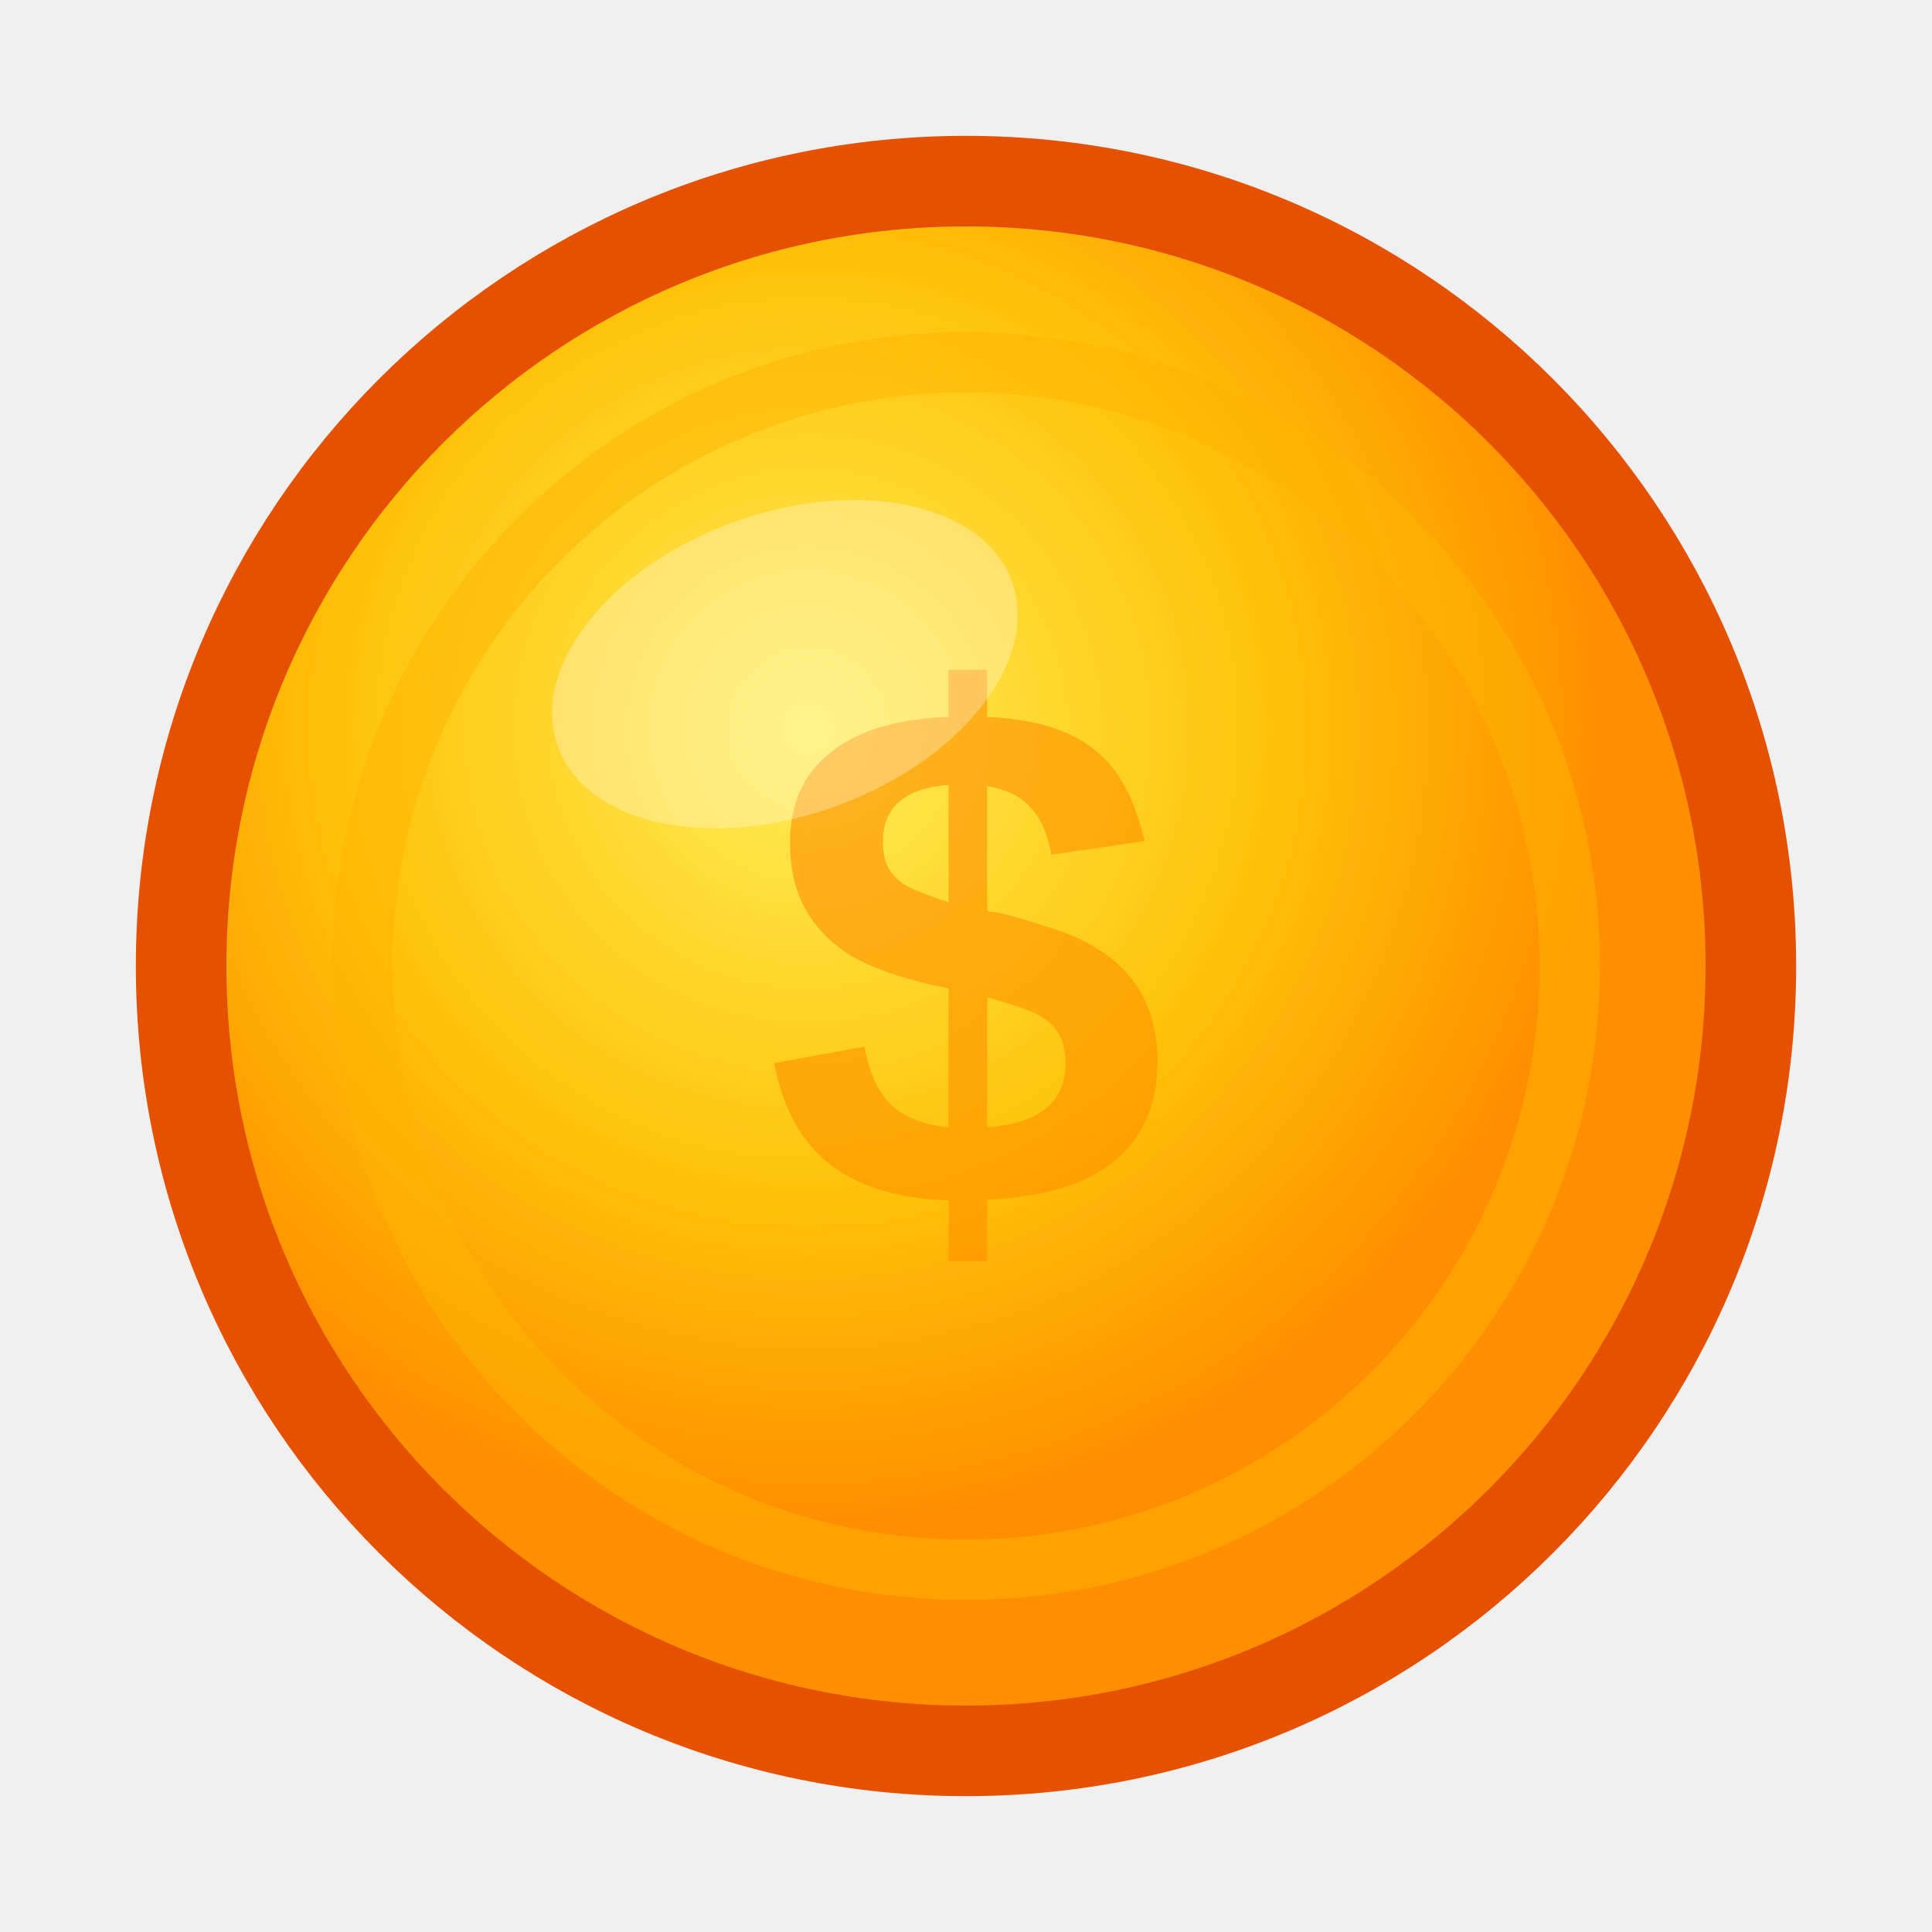
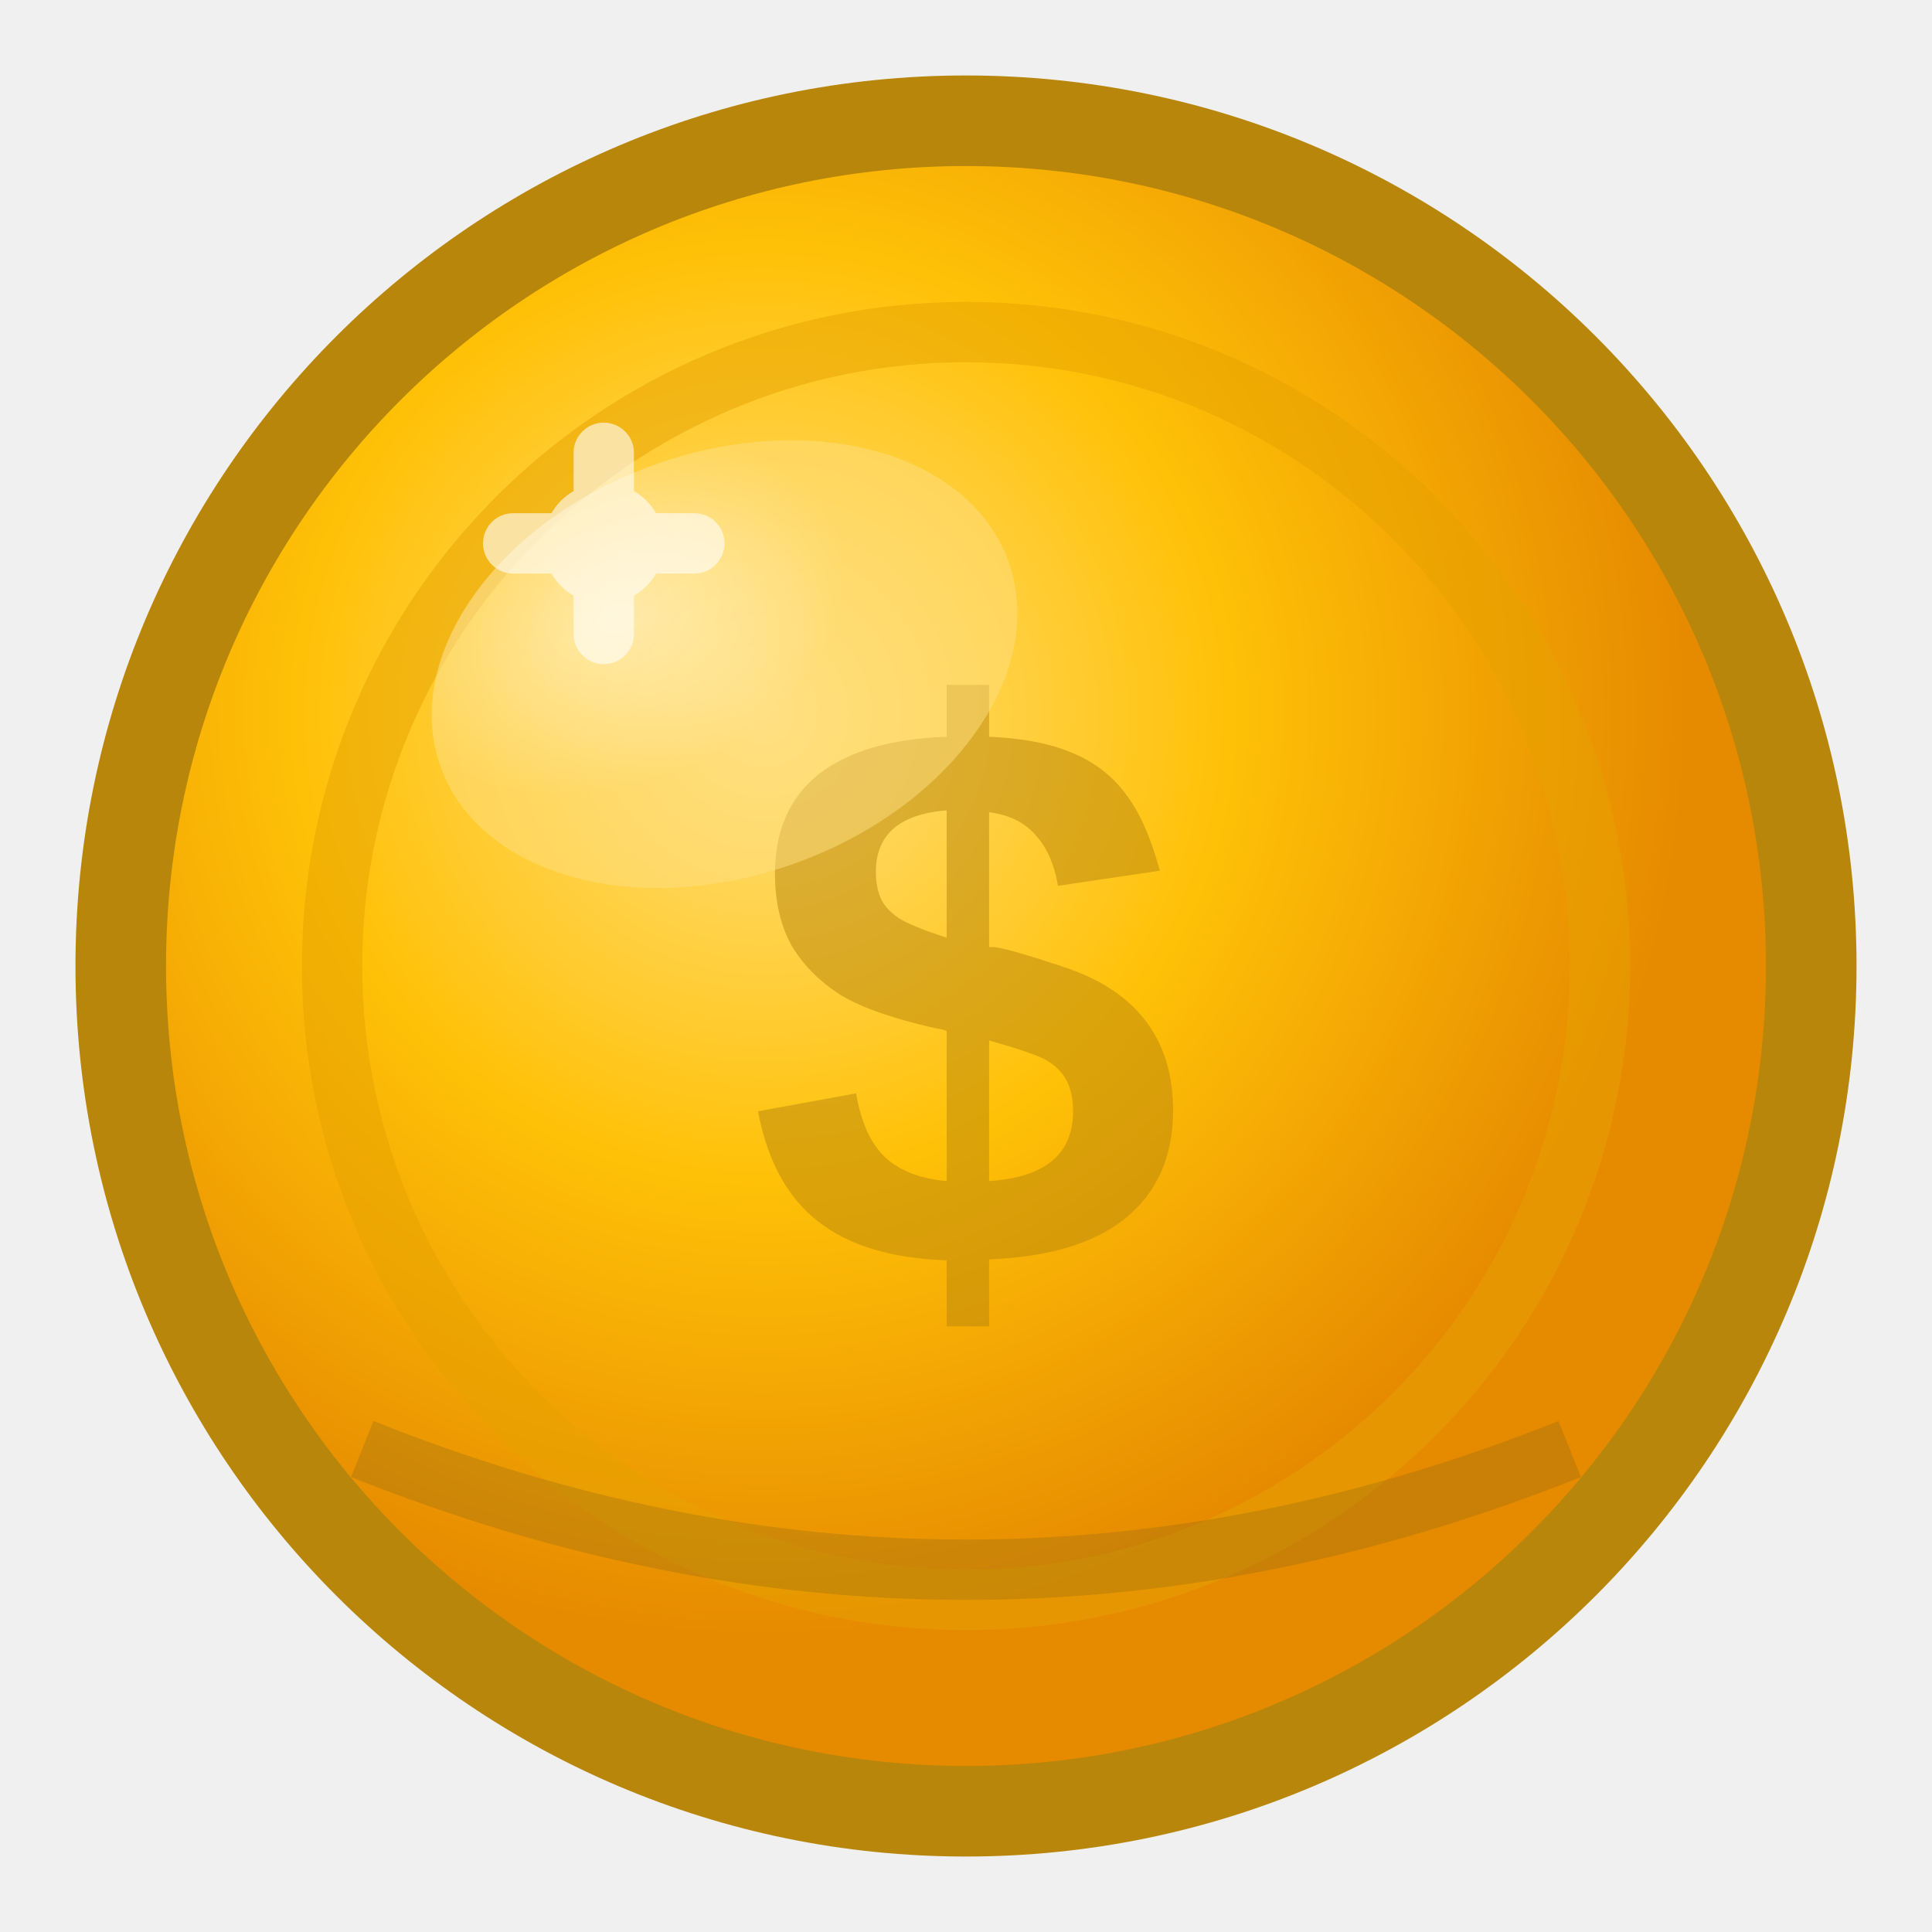
- <svg xmlns="http://www.w3.org/2000/svg" width="64" height="64" viewBox="0 0 64 64">
+ <svg xmlns="http://www.w3.org/2000/svg" width="32" height="32" viewBox="0 0 32 32">
  <defs>
-     <radialGradient id="coinG" cx="40%" cy="35%">
-       <stop offset="0%" stop-color="#FFEE58" />
-       <stop offset="60%" stop-color="#FFC107" />
-       <stop offset="100%" stop-color="#FF8F00" />
+     <radialGradient id="cg1" cx="38%" cy="35%" r="55%">
+       <stop offset="0%" stop-color="#FFE082" />
+       <stop offset="50%" stop-color="#FFC107" />
+       <stop offset="100%" stop-color="#E68A00" />
+     </radialGradient>
+     <radialGradient id="cg2" cx="35%" cy="30%" r="40%">
+       <stop offset="0%" stop-color="#FFFFFF" />
+       <stop offset="100%" stop-color="#FFE082" />
    </radialGradient>
  </defs>
-   <circle cx="32" cy="32" r="26" fill="url(#coinG)" />
-   <circle cx="32" cy="32" r="20" fill="none" stroke="#FFB300" stroke-width="2" opacity="0.5" />
-   <text x="32" y="40" text-anchor="middle" font-family="Arial,sans-serif" font-size="24" font-weight="bold" fill="#FF8F00" opacity="0.6">$</text>
-   <ellipse cx="26" cy="22" rx="8" ry="5" fill="#FFFFFF" opacity="0.3" transform="rotate(-20 26 22)" />
-   <circle cx="32" cy="32" r="26" fill="none" stroke="#E65100" stroke-width="3" />
+   <circle cx="16" cy="16" r="14" fill="url(#cg1)" />
+   <circle cx="16" cy="16" r="14" fill="none" stroke="#B8860B" stroke-width="1.5" />
+   <circle cx="16" cy="16" r="10.5" fill="none" stroke="#E6A200" stroke-width="1" opacity="0.5" />
+   <text x="16" y="21" text-anchor="middle" font-family="Arial,sans-serif" font-size="13" font-weight="bold" fill="#B8860B" opacity="0.5">$</text>
+   <ellipse cx="12" cy="11" rx="5" ry="3.5" fill="url(#cg2)" opacity="0.5" transform="rotate(-20 12 11)" />
+   <g fill="#FFFFFF" opacity="0.6">
+     <circle cx="10" cy="9" r="1" />
+     <rect x="9.5" y="7" width="1" height="4" rx="0.5" />
+     <rect x="8" y="8.5" width="4" height="1" rx="0.5" />
+   </g>
+   <path d="M6,24 Q16,28 26,24" stroke="#8B6914" stroke-width="1" fill="none" opacity="0.3" />
</svg>
